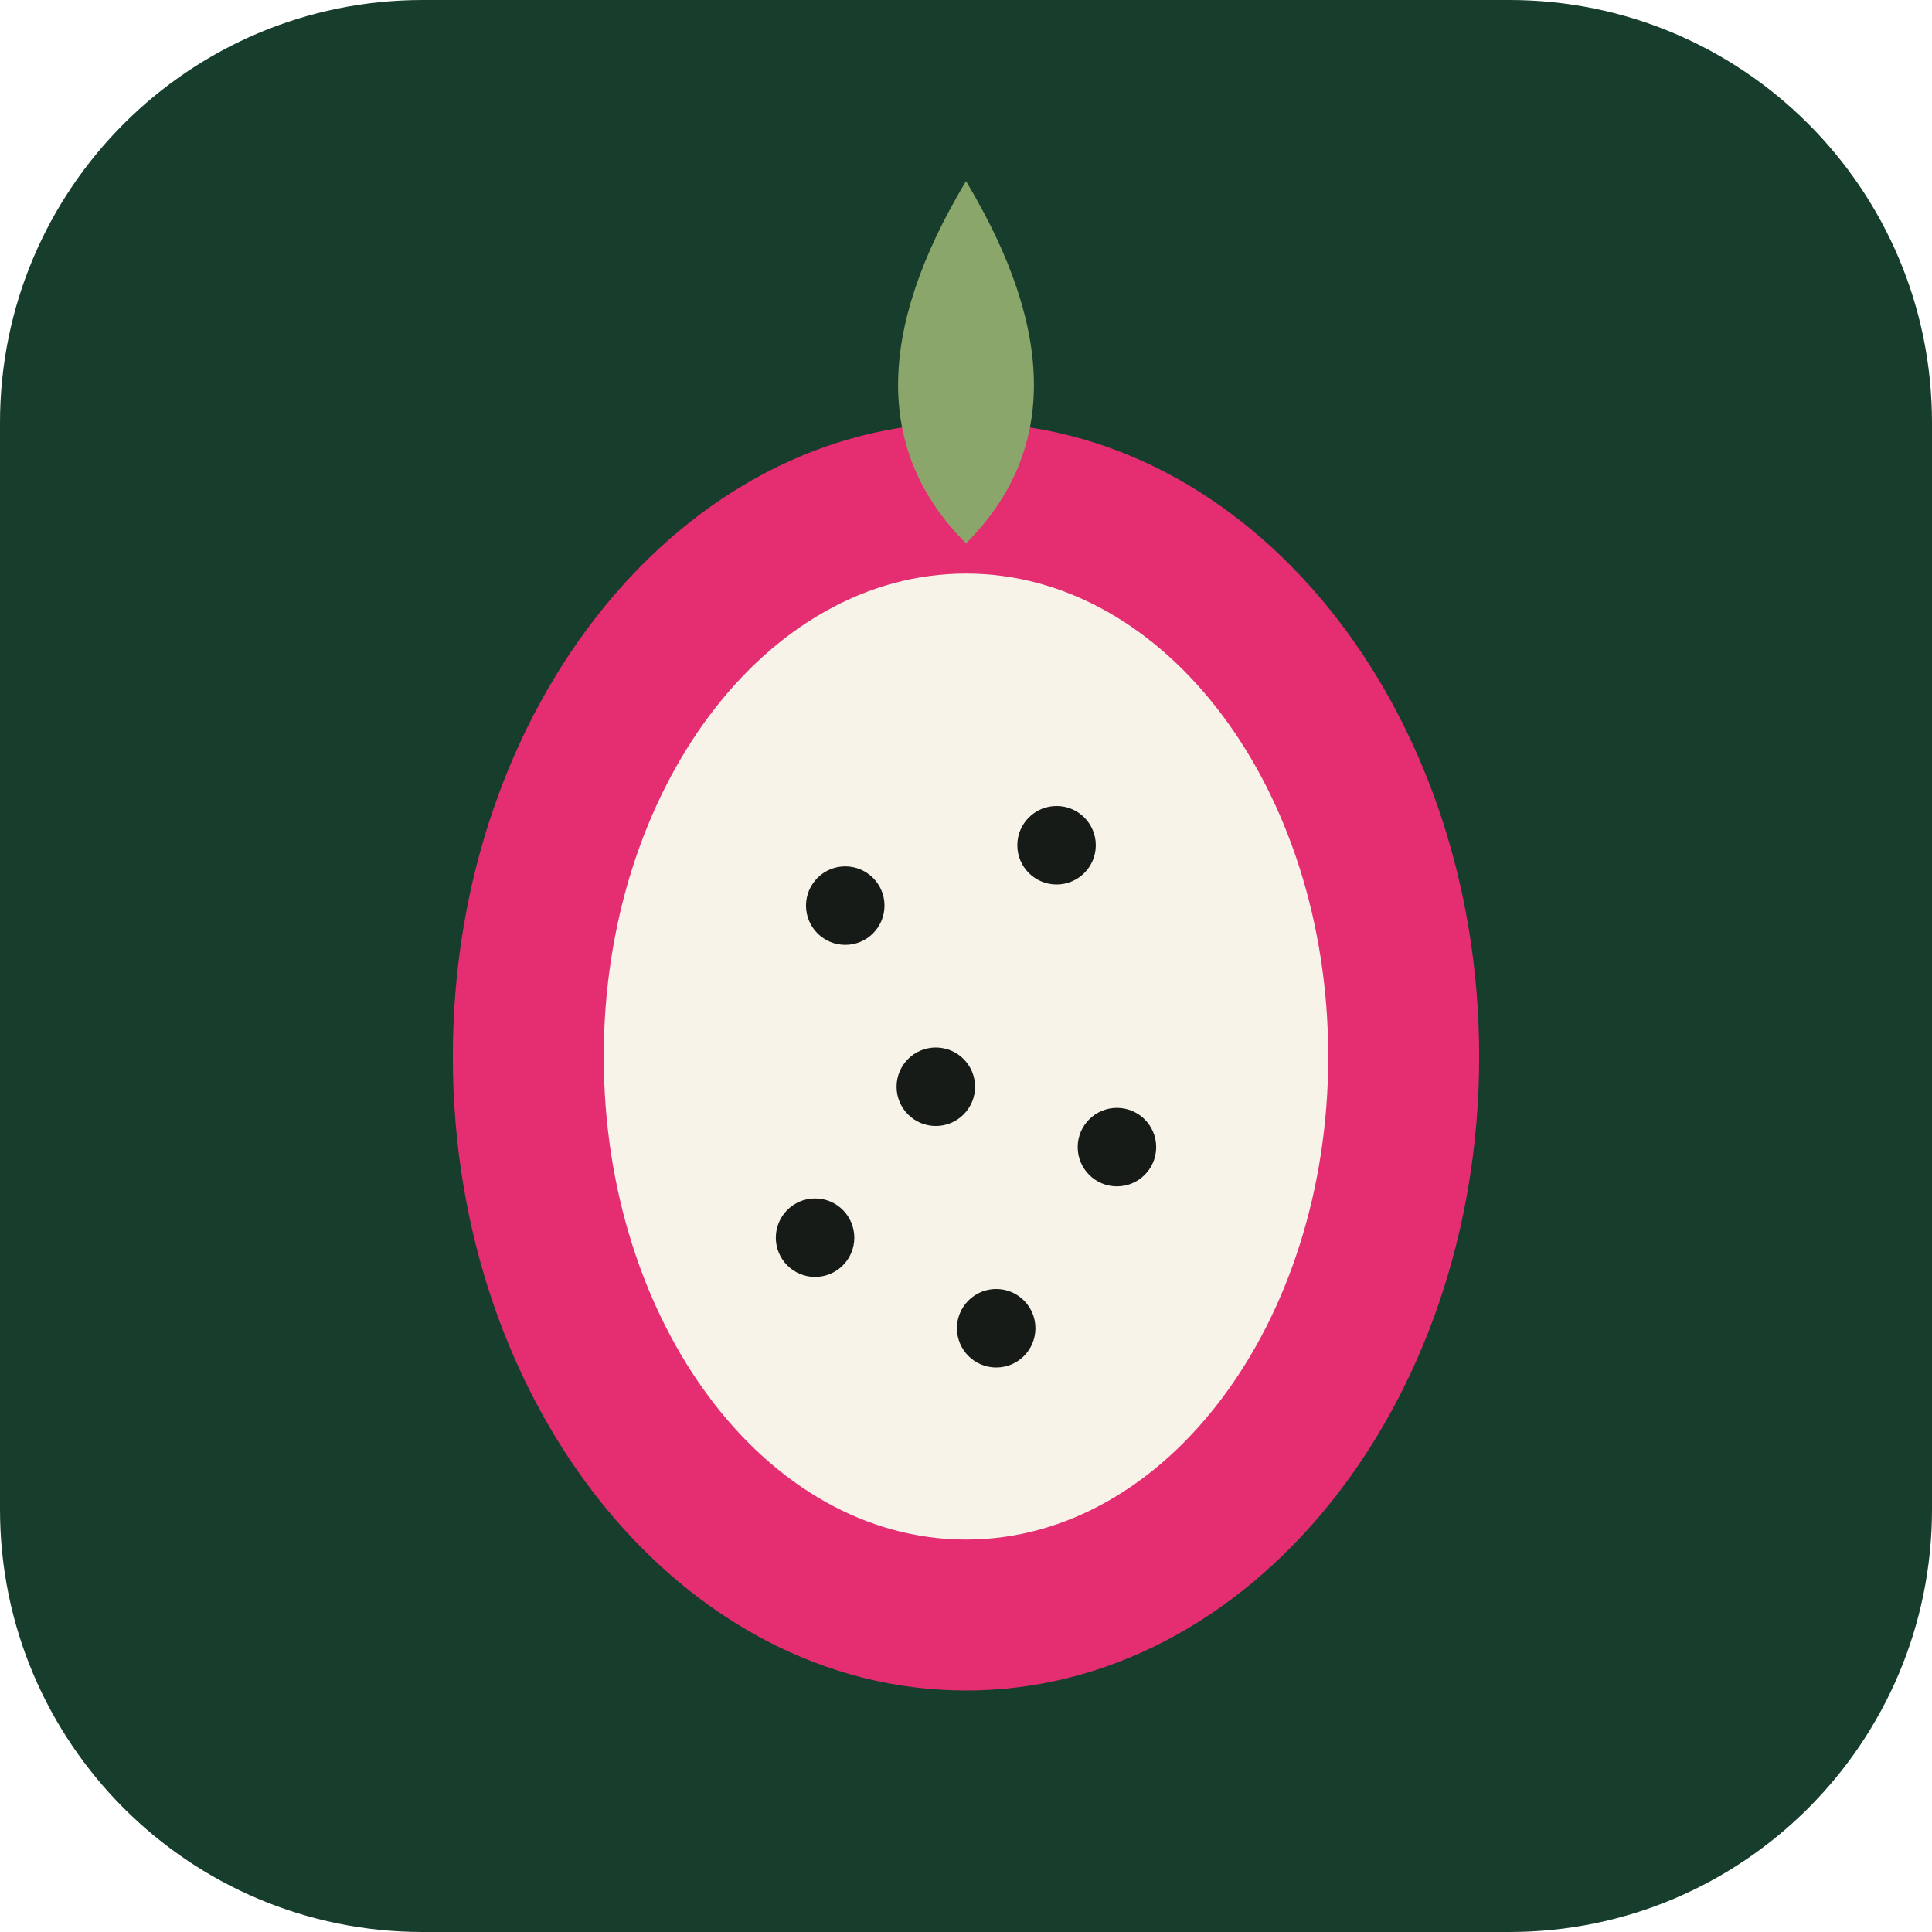
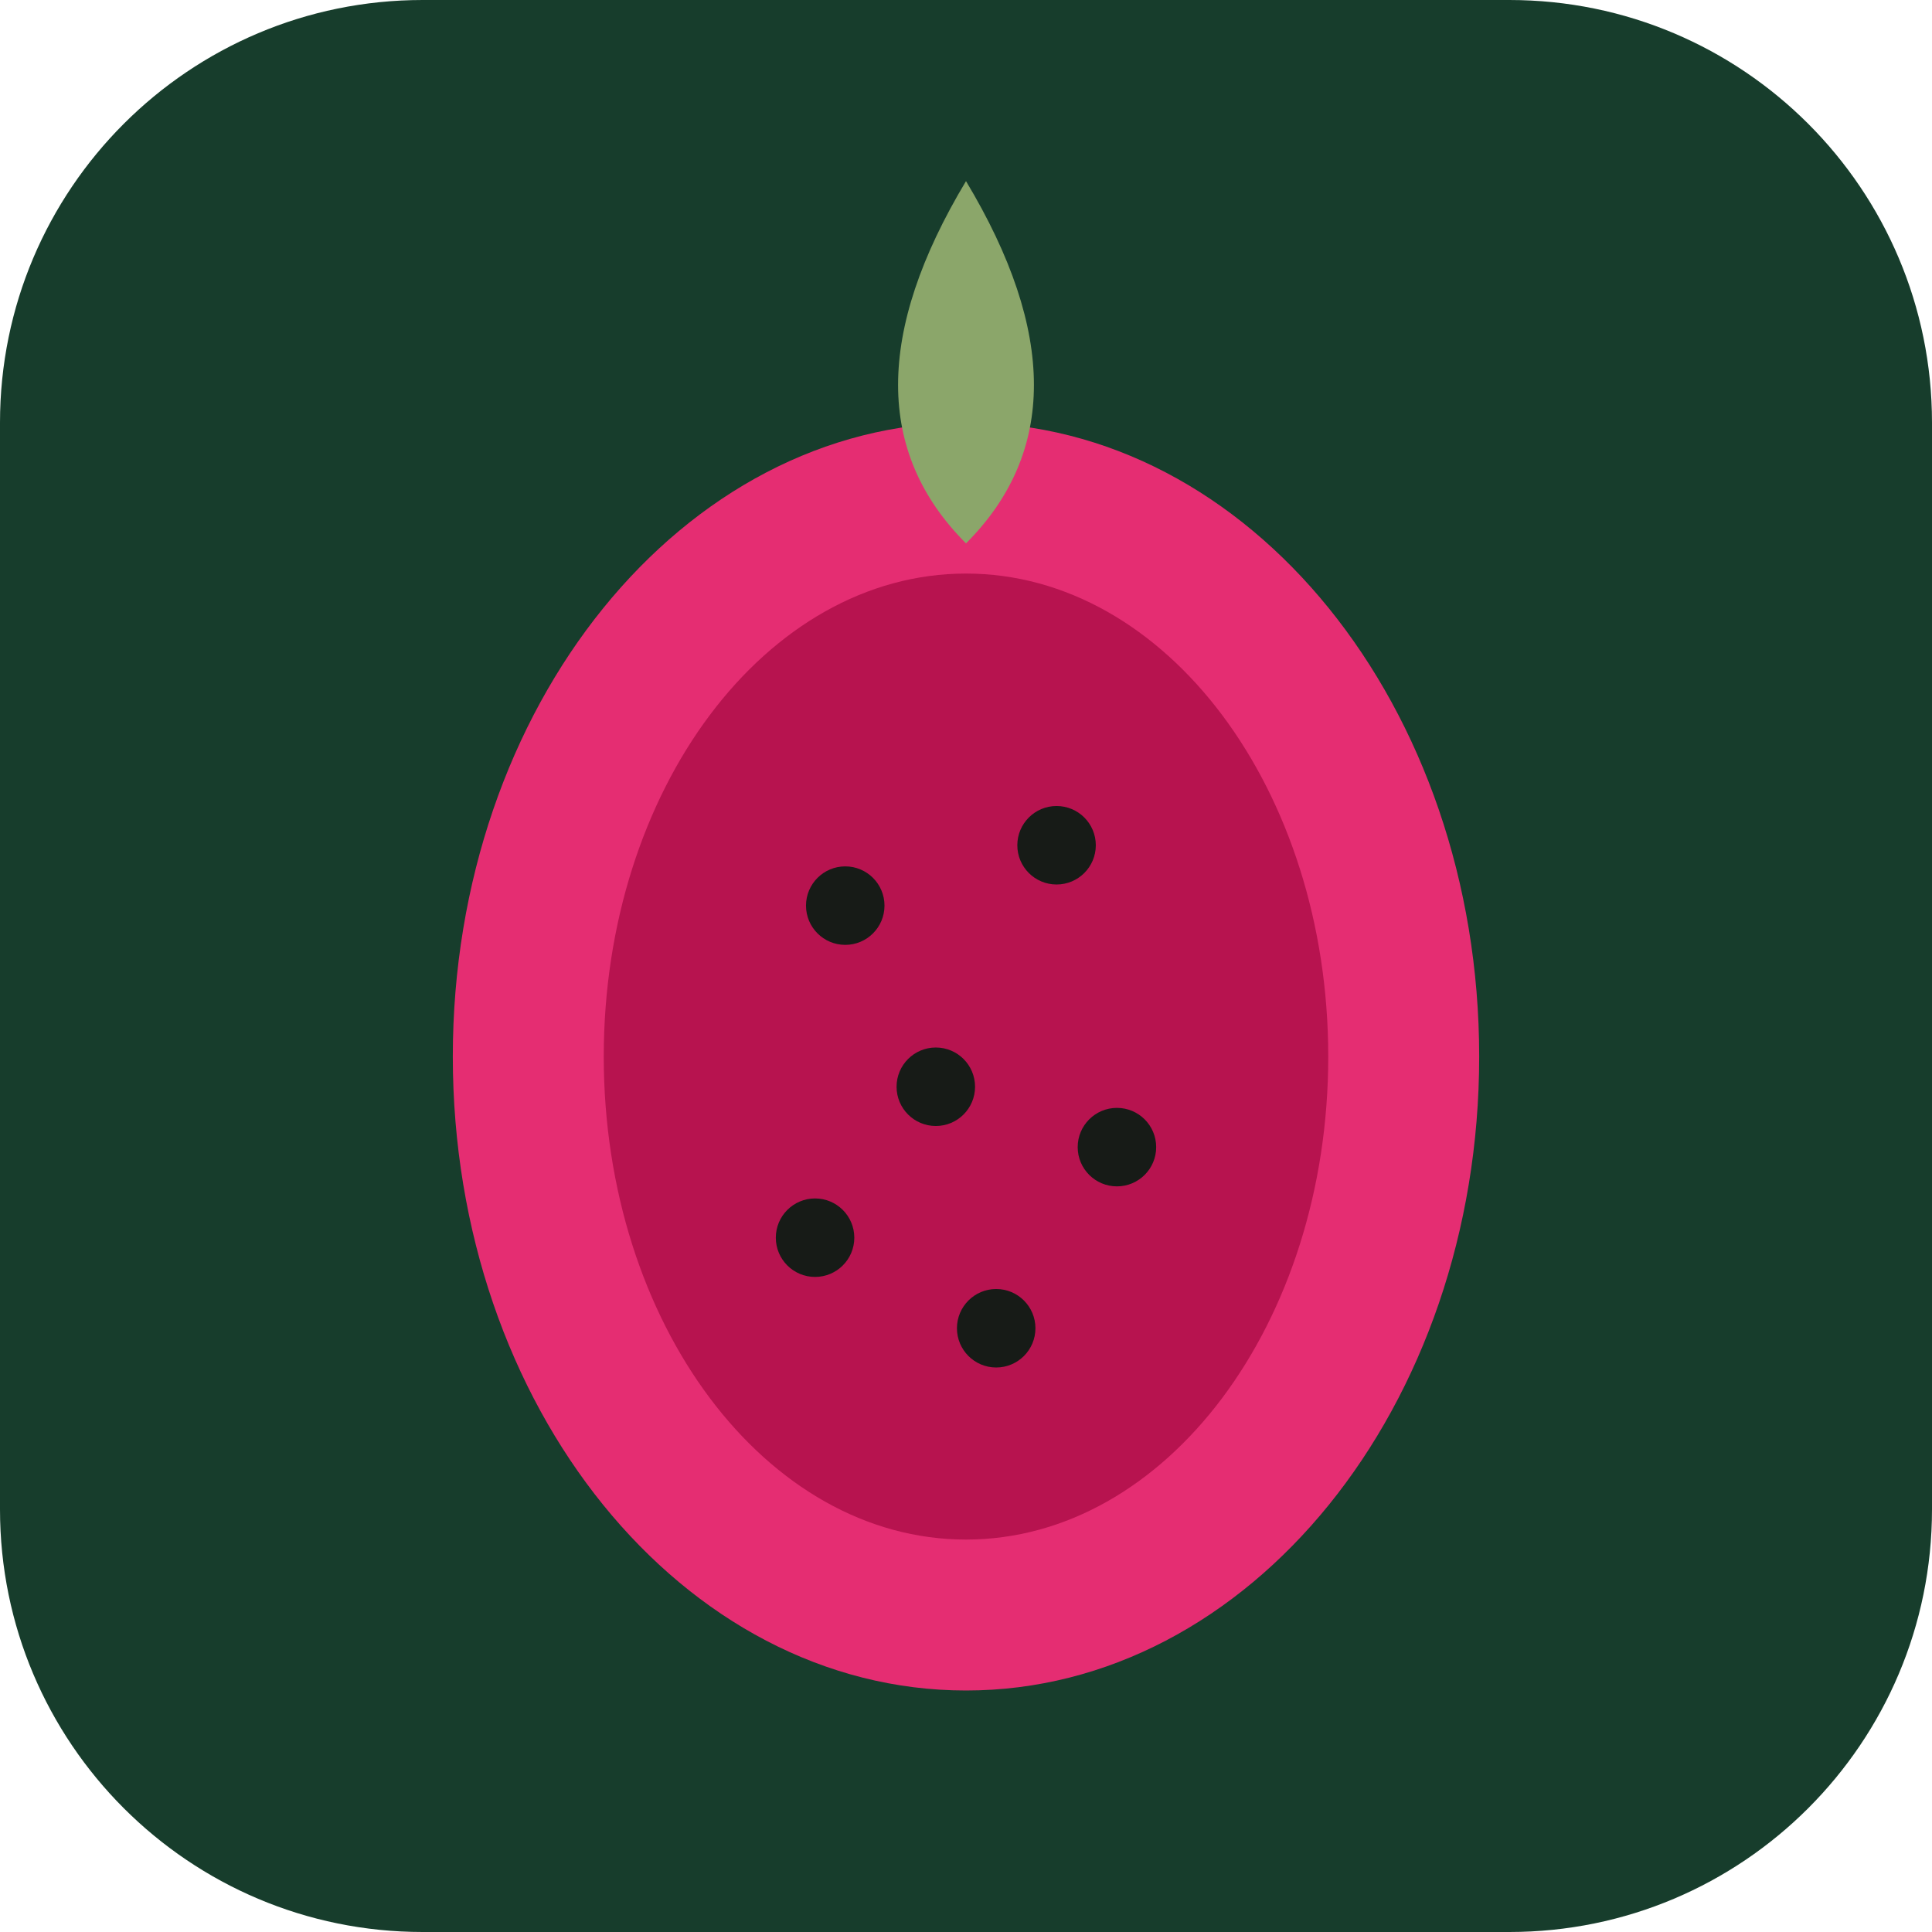
<svg xmlns="http://www.w3.org/2000/svg" viewBox="0 0 64 64">
  <rect width="64" height="64" rx="14" fill="#173D2C" />
  <ellipse cx="32" cy="35" rx="17" ry="21" fill="#E52D72" />
-   <ellipse cx="32" cy="35" rx="12" ry="16" fill="#F7F3E9" />
+   <ellipse cx="32" cy="35" rx="12" ry="16" fill="#B7134F" />
  <g fill="#171B17">
    <circle cx="28" cy="30" r="1.3" />
    <circle cx="35" cy="28" r="1.3" />
    <circle cx="31" cy="36" r="1.3" />
    <circle cx="37" cy="38" r="1.3" />
    <circle cx="27" cy="41" r="1.3" />
    <circle cx="33" cy="44" r="1.3" />
  </g>
  <path d="M32 6c-3 5-3 9 0 12 3-3 3-7 0-12z" fill="#8BA66A" />
</svg>
